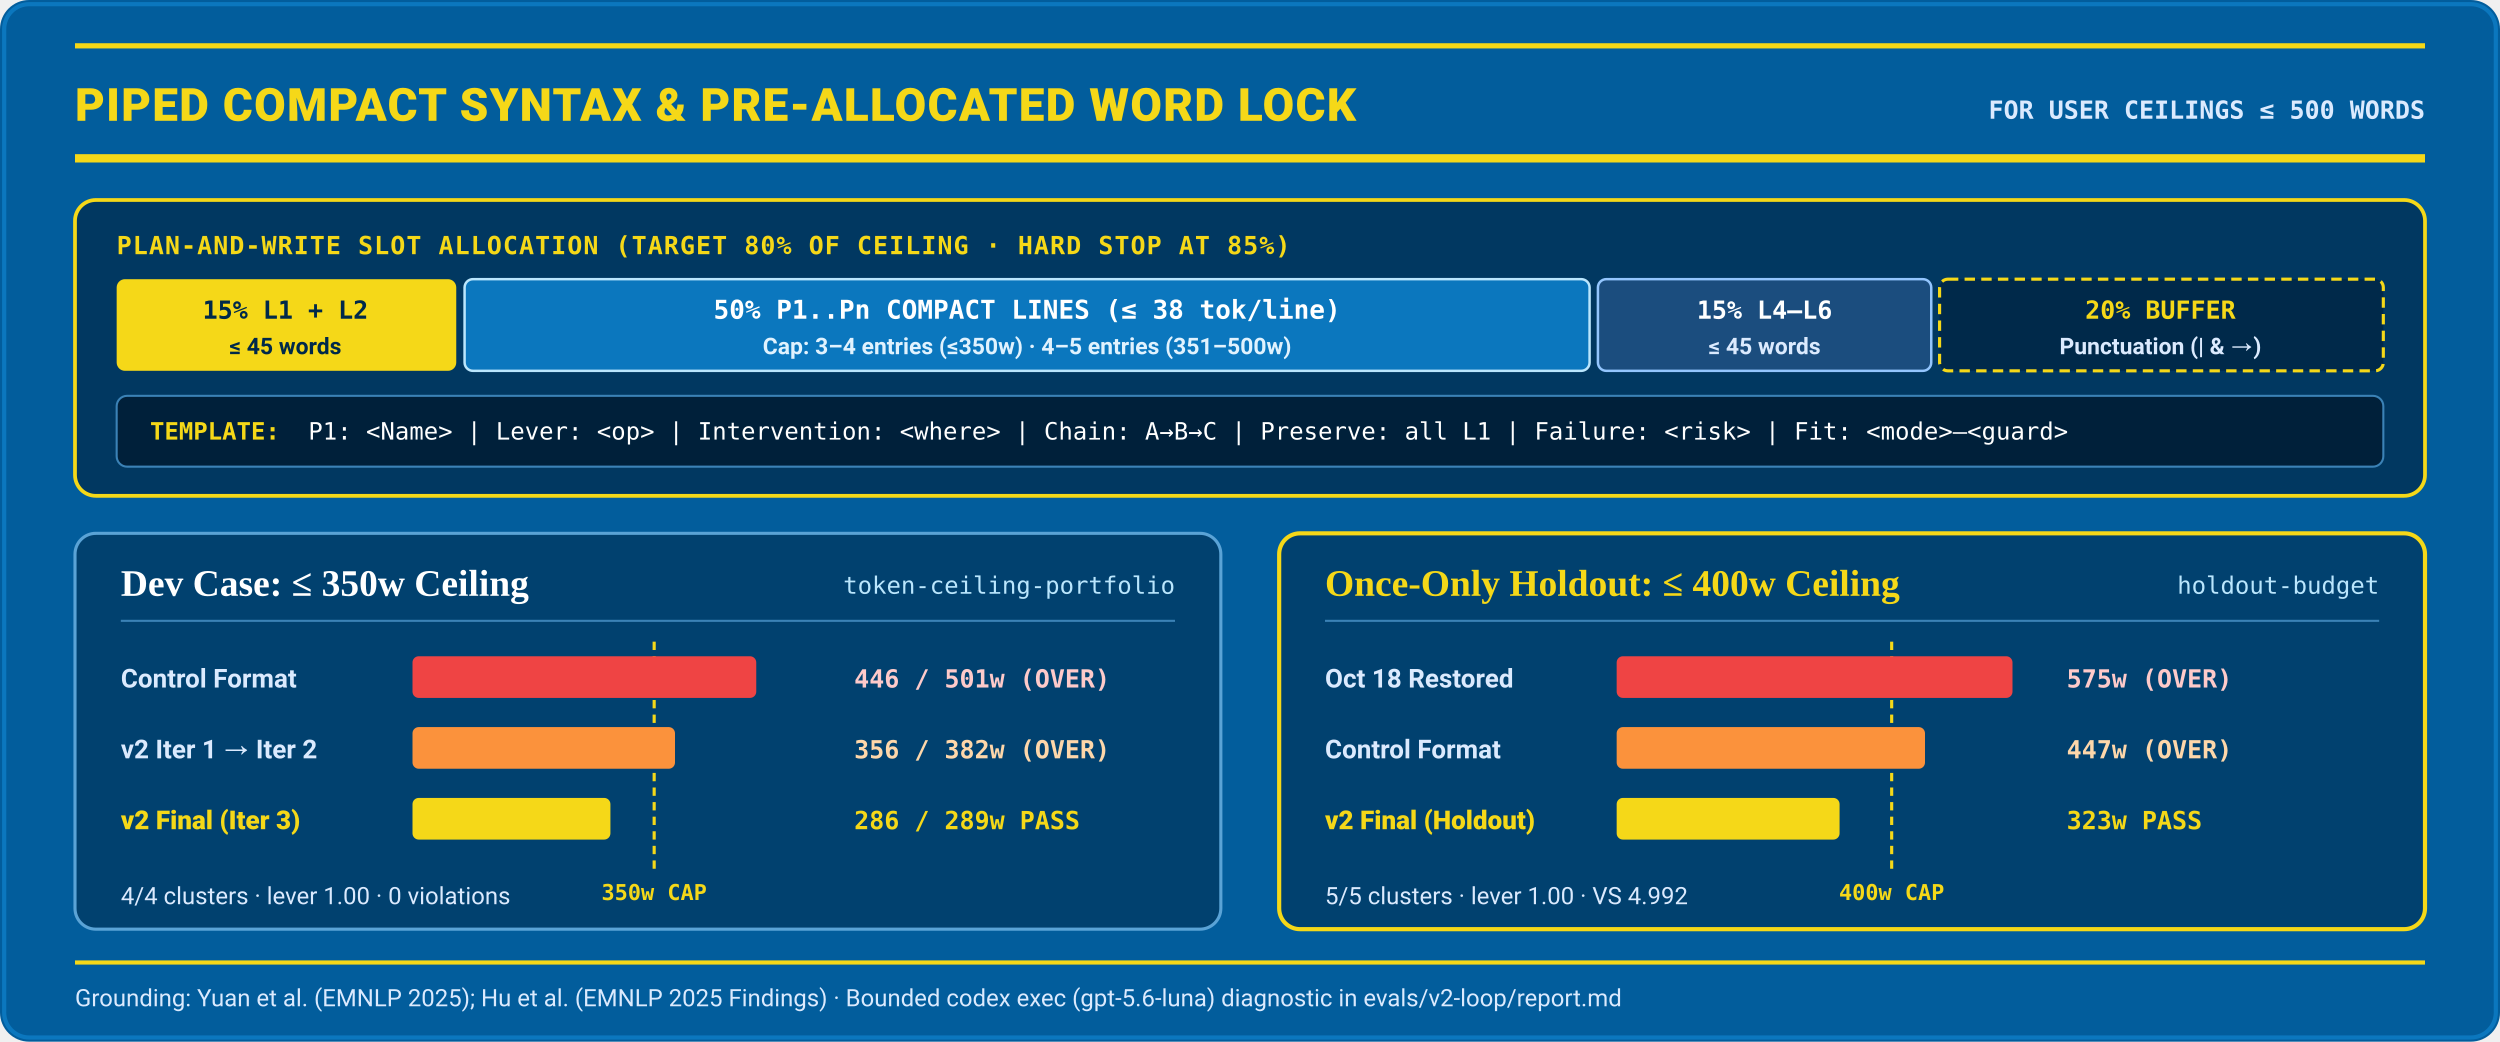
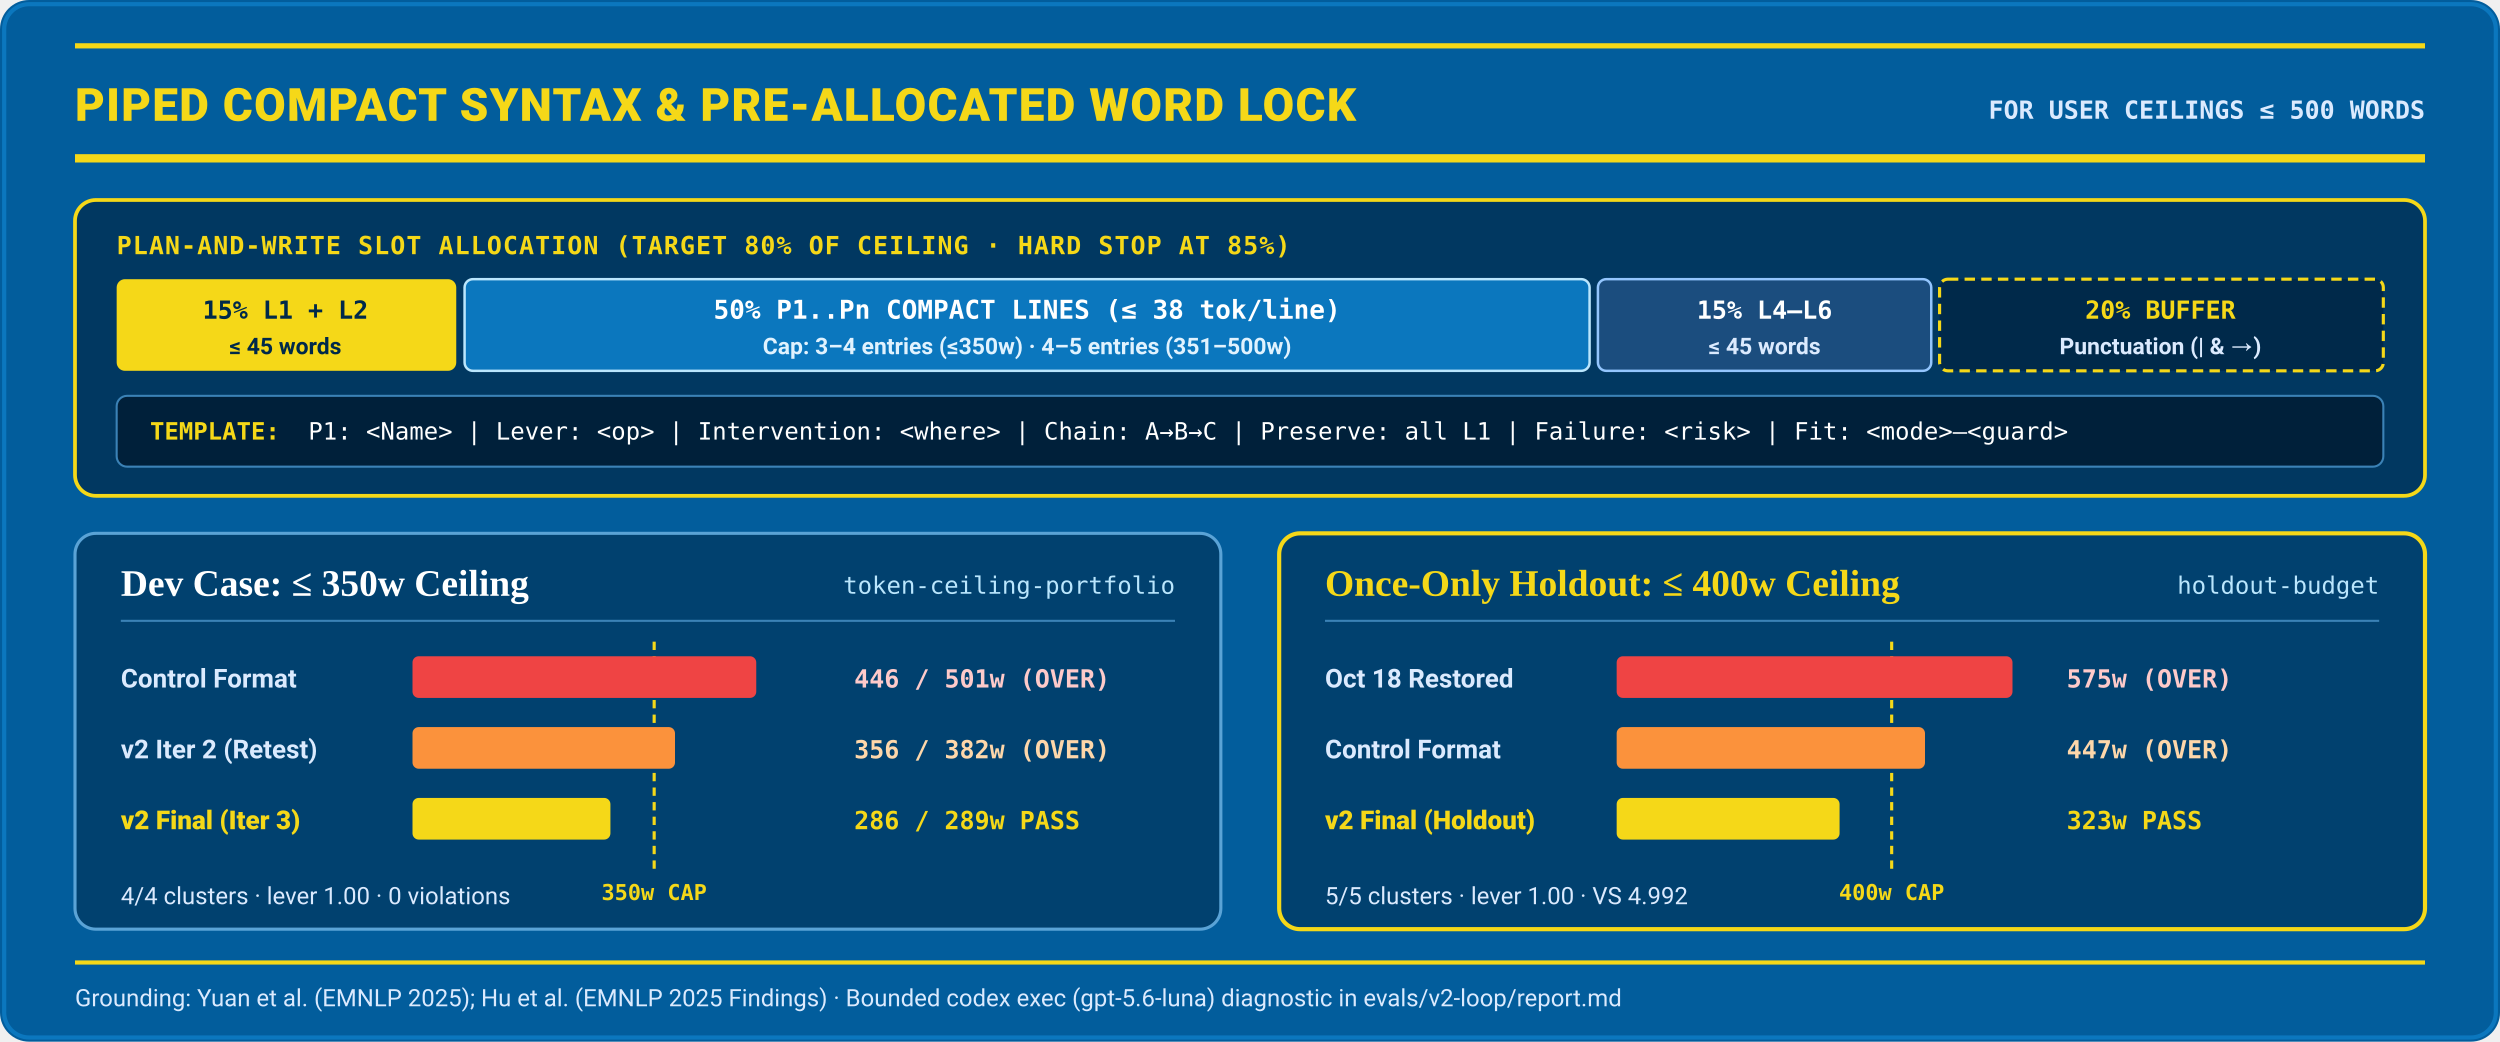
<svg xmlns="http://www.w3.org/2000/svg" viewBox="0 0 1200 500" width="1200" height="500" role="img" aria-labelledby="title desc">
  <rect x="0" y="0" width="1200" height="500" rx="14" fill="#025d9c" />
  <rect x="2" y="2" width="1196" height="496" rx="12" fill="none" stroke="#0b77be" stroke-width="2" />
  <line x1="36" y1="22" x2="1164" y2="22" stroke="#f5d818" stroke-width="2.5" />
  <text x="36" y="58" fill="#f5d818" font-family="ui-sans-serif, -apple-system, BlinkMacSystemFont, 'Segoe UI', Roboto, Helvetica, Arial, sans-serif" font-size="22" font-weight="800" letter-spacing="0.6">PIPED COMPACT SYNTAX &amp; PRE-ALLOCATED WORD LOCK</text>
  <text x="1164" y="57" text-anchor="end" fill="#dbeafe" font-family="ui-monospace, SFMono-Regular, Menlo, Monaco, Consolas, monospace" font-size="12" font-weight="600">FOR USER CEILINGS ≤ 500 WORDS</text>
  <line x1="36" y1="76" x2="1164" y2="76" stroke="#f5d818" stroke-width="4" />
  <rect x="36" y="96" width="1128" height="142" rx="10" fill="#013861" stroke="#f5d818" stroke-width="1.8" />
  <text x="56" y="122" fill="#f5d818" font-family="ui-monospace, SFMono-Regular, Menlo, Monaco, Consolas, monospace" font-size="12" font-weight="800" letter-spacing="0.5">PLAN-AND-WRITE SLOT ALLOCATION (TARGET 80% OF CEILING · HARD STOP AT 85%)</text>
  <rect x="56" y="134" width="163" height="44" rx="4" fill="#f5d818" />
  <text x="137" y="153" text-anchor="middle" fill="#00294a" font-family="ui-monospace, SFMono-Regular, Menlo, Monaco, Consolas, monospace" font-size="12" font-weight="800">15% L1 + L2</text>
  <text x="137" y="170" text-anchor="middle" fill="#00294a" font-family="ui-sans-serif, -apple-system, BlinkMacSystemFont, 'Segoe UI', Roboto, Helvetica, Arial, sans-serif" font-size="11" font-weight="700">≤ 45 words</text>
  <rect x="223" y="134" width="540" height="44" rx="4" fill="#0b77be" stroke="#bae6fd" stroke-width="1.2" />
  <text x="493" y="153" text-anchor="middle" fill="#ffffff" font-family="ui-monospace, SFMono-Regular, Menlo, Monaco, Consolas, monospace" font-size="12.5" font-weight="800">50% P1..Pn COMPACT LINES (≤ 38 tok/line)</text>
  <text x="493" y="170" text-anchor="middle" fill="#e0f2fe" font-family="ui-sans-serif, -apple-system, BlinkMacSystemFont, 'Segoe UI', Roboto, Helvetica, Arial, sans-serif" font-size="11" font-weight="600">Cap: 3–4 entries (≤350w) · 4–5 entries (351–500w)</text>
  <rect x="767" y="134" width="160" height="44" rx="4" fill="#1b4d7e" stroke="#93c5fd" stroke-width="1.2" />
  <text x="847" y="153" text-anchor="middle" fill="#ffffff" font-family="ui-monospace, SFMono-Regular, Menlo, Monaco, Consolas, monospace" font-size="12" font-weight="800">15% L4–L6</text>
  <text x="847" y="170" text-anchor="middle" fill="#dbeafe" font-family="ui-sans-serif, -apple-system, BlinkMacSystemFont, 'Segoe UI', Roboto, Helvetica, Arial, sans-serif" font-size="11" font-weight="600">≤ 45 words</text>
  <rect x="931" y="134" width="213" height="44" rx="4" fill="#00294a" stroke="#f5d818" stroke-width="1.5" stroke-dasharray="5,3" />
  <text x="1037" y="153" text-anchor="middle" fill="#f5d818" font-family="ui-monospace, SFMono-Regular, Menlo, Monaco, Consolas, monospace" font-size="12" font-weight="800">20% BUFFER</text>
  <text x="1037" y="170" text-anchor="middle" fill="#dbeafe" font-family="ui-sans-serif, -apple-system, BlinkMacSystemFont, 'Segoe UI', Roboto, Helvetica, Arial, sans-serif" font-size="11" font-weight="600">Punctuation (| &amp; →)</text>
  <rect x="56" y="190" width="1088" height="34" rx="5" fill="#00203a" stroke="#3b82b6" stroke-width="1" />
  <text x="72" y="211" fill="#f5d818" font-family="ui-monospace, SFMono-Regular, Menlo, Monaco, Consolas, monospace" font-size="11.5" font-weight="700">TEMPLATE:</text>
  <text x="148" y="211" fill="#ffffff" font-family="ui-monospace, SFMono-Regular, Menlo, Monaco, Consolas, monospace" font-size="11.5">P1: &lt;Name&gt; | Lever: &lt;op&gt; | Intervention: &lt;where&gt; | Chain: A→B→C | Preserve: all L1 | Failure: &lt;risk&gt; | Fit: &lt;mode&gt;—&lt;guard&gt;</text>
  <rect x="36" y="256" width="550" height="190" rx="10" fill="#01416f" stroke="#5aa3d6" stroke-width="1.5" />
  <text x="58" y="286" fill="#ffffff" font-family="Georgia, Cambria, 'Times New Roman', serif" font-size="18" font-weight="700">Dev Case: ≤ 350w Ceiling</text>
  <text x="564" y="285" text-anchor="end" fill="#bae6fd" font-family="ui-monospace, SFMono-Regular, Menlo, Monaco, Consolas, monospace" font-size="11.5">token-ceiling-portfolio</text>
  <line x1="58" y1="298" x2="564" y2="298" stroke="#3b82b6" stroke-width="1" />
  <line x1="314" y1="308" x2="314" y2="418" stroke="#f5d818" stroke-width="1.5" stroke-dasharray="4,3" />
  <text x="314" y="432" text-anchor="middle" fill="#f5d818" font-family="ui-monospace, SFMono-Regular, Menlo, Monaco, Consolas, monospace" font-size="10.5" font-weight="700">350w CAP</text>
  <text x="58" y="330" fill="#dbeafe" font-family="ui-sans-serif, -apple-system, BlinkMacSystemFont, 'Segoe UI', Roboto, Helvetica, Arial, sans-serif" font-size="12.5" font-weight="600">Control Format</text>
  <rect x="198" y="315" width="165" height="20" rx="3" fill="#ef4444" />
  <text x="410" y="330" fill="#fecaca" font-family="ui-monospace, SFMono-Regular, Menlo, Monaco, Consolas, monospace" font-size="12" font-weight="700">446 / 501w (OVER)</text>
-   <text x="58" y="364" fill="#dbeafe" font-family="ui-sans-serif, -apple-system, BlinkMacSystemFont, 'Segoe UI', Roboto, Helvetica, Arial, sans-serif" font-size="12.5" font-weight="600">v2 Iter 1 → Iter 2</text>
+   <text x="58" y="364" fill="#dbeafe" font-family="ui-sans-serif, -apple-system, BlinkMacSystemFont, 'Segoe UI', Roboto, Helvetica, Arial, sans-serif" font-size="12.5" font-weight="600">v2 Iter 2 (Retest)</text>
  <rect x="198" y="349" width="126" height="20" rx="3" fill="#fb923c" />
  <text x="410" y="364" fill="#fed7aa" font-family="ui-monospace, SFMono-Regular, Menlo, Monaco, Consolas, monospace" font-size="12" font-weight="700">356 / 382w (OVER)</text>
  <text x="58" y="398" fill="#f5d818" font-family="ui-sans-serif, -apple-system, BlinkMacSystemFont, 'Segoe UI', Roboto, Helvetica, Arial, sans-serif" font-size="12.5" font-weight="800">v2 Final (Iter 3)</text>
  <rect x="198" y="383" width="95" height="20" rx="3" fill="#f5d818" />
  <text x="410" y="398" fill="#f5d818" font-family="ui-monospace, SFMono-Regular, Menlo, Monaco, Consolas, monospace" font-size="12" font-weight="800">286 / 289w PASS</text>
  <text x="58" y="434" fill="#dbeafe" font-family="ui-sans-serif, -apple-system, BlinkMacSystemFont, 'Segoe UI', Roboto, Helvetica, Arial, sans-serif" font-size="11.5">4/4 clusters · lever 1.00 · 0 violations</text>
  <rect x="614" y="256" width="550" height="190" rx="10" fill="#01416f" stroke="#f5d818" stroke-width="2" />
  <text x="636" y="286" fill="#f5d818" font-family="Georgia, Cambria, 'Times New Roman', serif" font-size="18" font-weight="700">Once-Only Holdout: ≤ 400w Ceiling</text>
  <text x="1142" y="285" text-anchor="end" fill="#bae6fd" font-family="ui-monospace, SFMono-Regular, Menlo, Monaco, Consolas, monospace" font-size="11.5">holdout-budget</text>
  <line x1="636" y1="298" x2="1142" y2="298" stroke="#3b82b6" stroke-width="1" />
  <line x1="908" y1="308" x2="908" y2="418" stroke="#f5d818" stroke-width="1.5" stroke-dasharray="4,3" />
  <text x="908" y="432" text-anchor="middle" fill="#f5d818" font-family="ui-monospace, SFMono-Regular, Menlo, Monaco, Consolas, monospace" font-size="10.5" font-weight="700">400w CAP</text>
  <text x="636" y="330" fill="#dbeafe" font-family="ui-sans-serif, -apple-system, BlinkMacSystemFont, 'Segoe UI', Roboto, Helvetica, Arial, sans-serif" font-size="12.5" font-weight="600">Oct 18 Restored</text>
  <rect x="776" y="315" width="190" height="20" rx="3" fill="#ef4444" />
  <text x="992" y="330" fill="#fecaca" font-family="ui-monospace, SFMono-Regular, Menlo, Monaco, Consolas, monospace" font-size="12" font-weight="700">575w (OVER)</text>
  <text x="636" y="364" fill="#dbeafe" font-family="ui-sans-serif, -apple-system, BlinkMacSystemFont, 'Segoe UI', Roboto, Helvetica, Arial, sans-serif" font-size="12.5" font-weight="600">Control Format</text>
  <rect x="776" y="349" width="148" height="20" rx="3" fill="#fb923c" />
  <text x="992" y="364" fill="#fed7aa" font-family="ui-monospace, SFMono-Regular, Menlo, Monaco, Consolas, monospace" font-size="12" font-weight="700">447w (OVER)</text>
  <text x="636" y="398" fill="#f5d818" font-family="ui-sans-serif, -apple-system, BlinkMacSystemFont, 'Segoe UI', Roboto, Helvetica, Arial, sans-serif" font-size="12.5" font-weight="800">v2 Final (Holdout)</text>
  <rect x="776" y="383" width="107" height="20" rx="3" fill="#f5d818" />
  <text x="992" y="398" fill="#f5d818" font-family="ui-monospace, SFMono-Regular, Menlo, Monaco, Consolas, monospace" font-size="12" font-weight="800">323w PASS</text>
  <text x="636" y="434" fill="#dbeafe" font-family="ui-sans-serif, -apple-system, BlinkMacSystemFont, 'Segoe UI', Roboto, Helvetica, Arial, sans-serif" font-size="11.5">5/5 clusters · lever 1.00 · VS 4.992</text>
  <line x1="36" y1="462" x2="1164" y2="462" stroke="#f5d818" stroke-width="2" />
  <text x="36" y="483" fill="#dbeafe" font-family="ui-sans-serif, -apple-system, BlinkMacSystemFont, 'Segoe UI', Roboto, Helvetica, Arial, sans-serif" font-size="11.5">Grounding: Yuan et al. (EMNLP 2025); Hu et al. (EMNLP 2025 Findings) · Bounded codex exec (gpt-5.6-luna) diagnostic in evals/v2-loop/report.md</text>
</svg>
